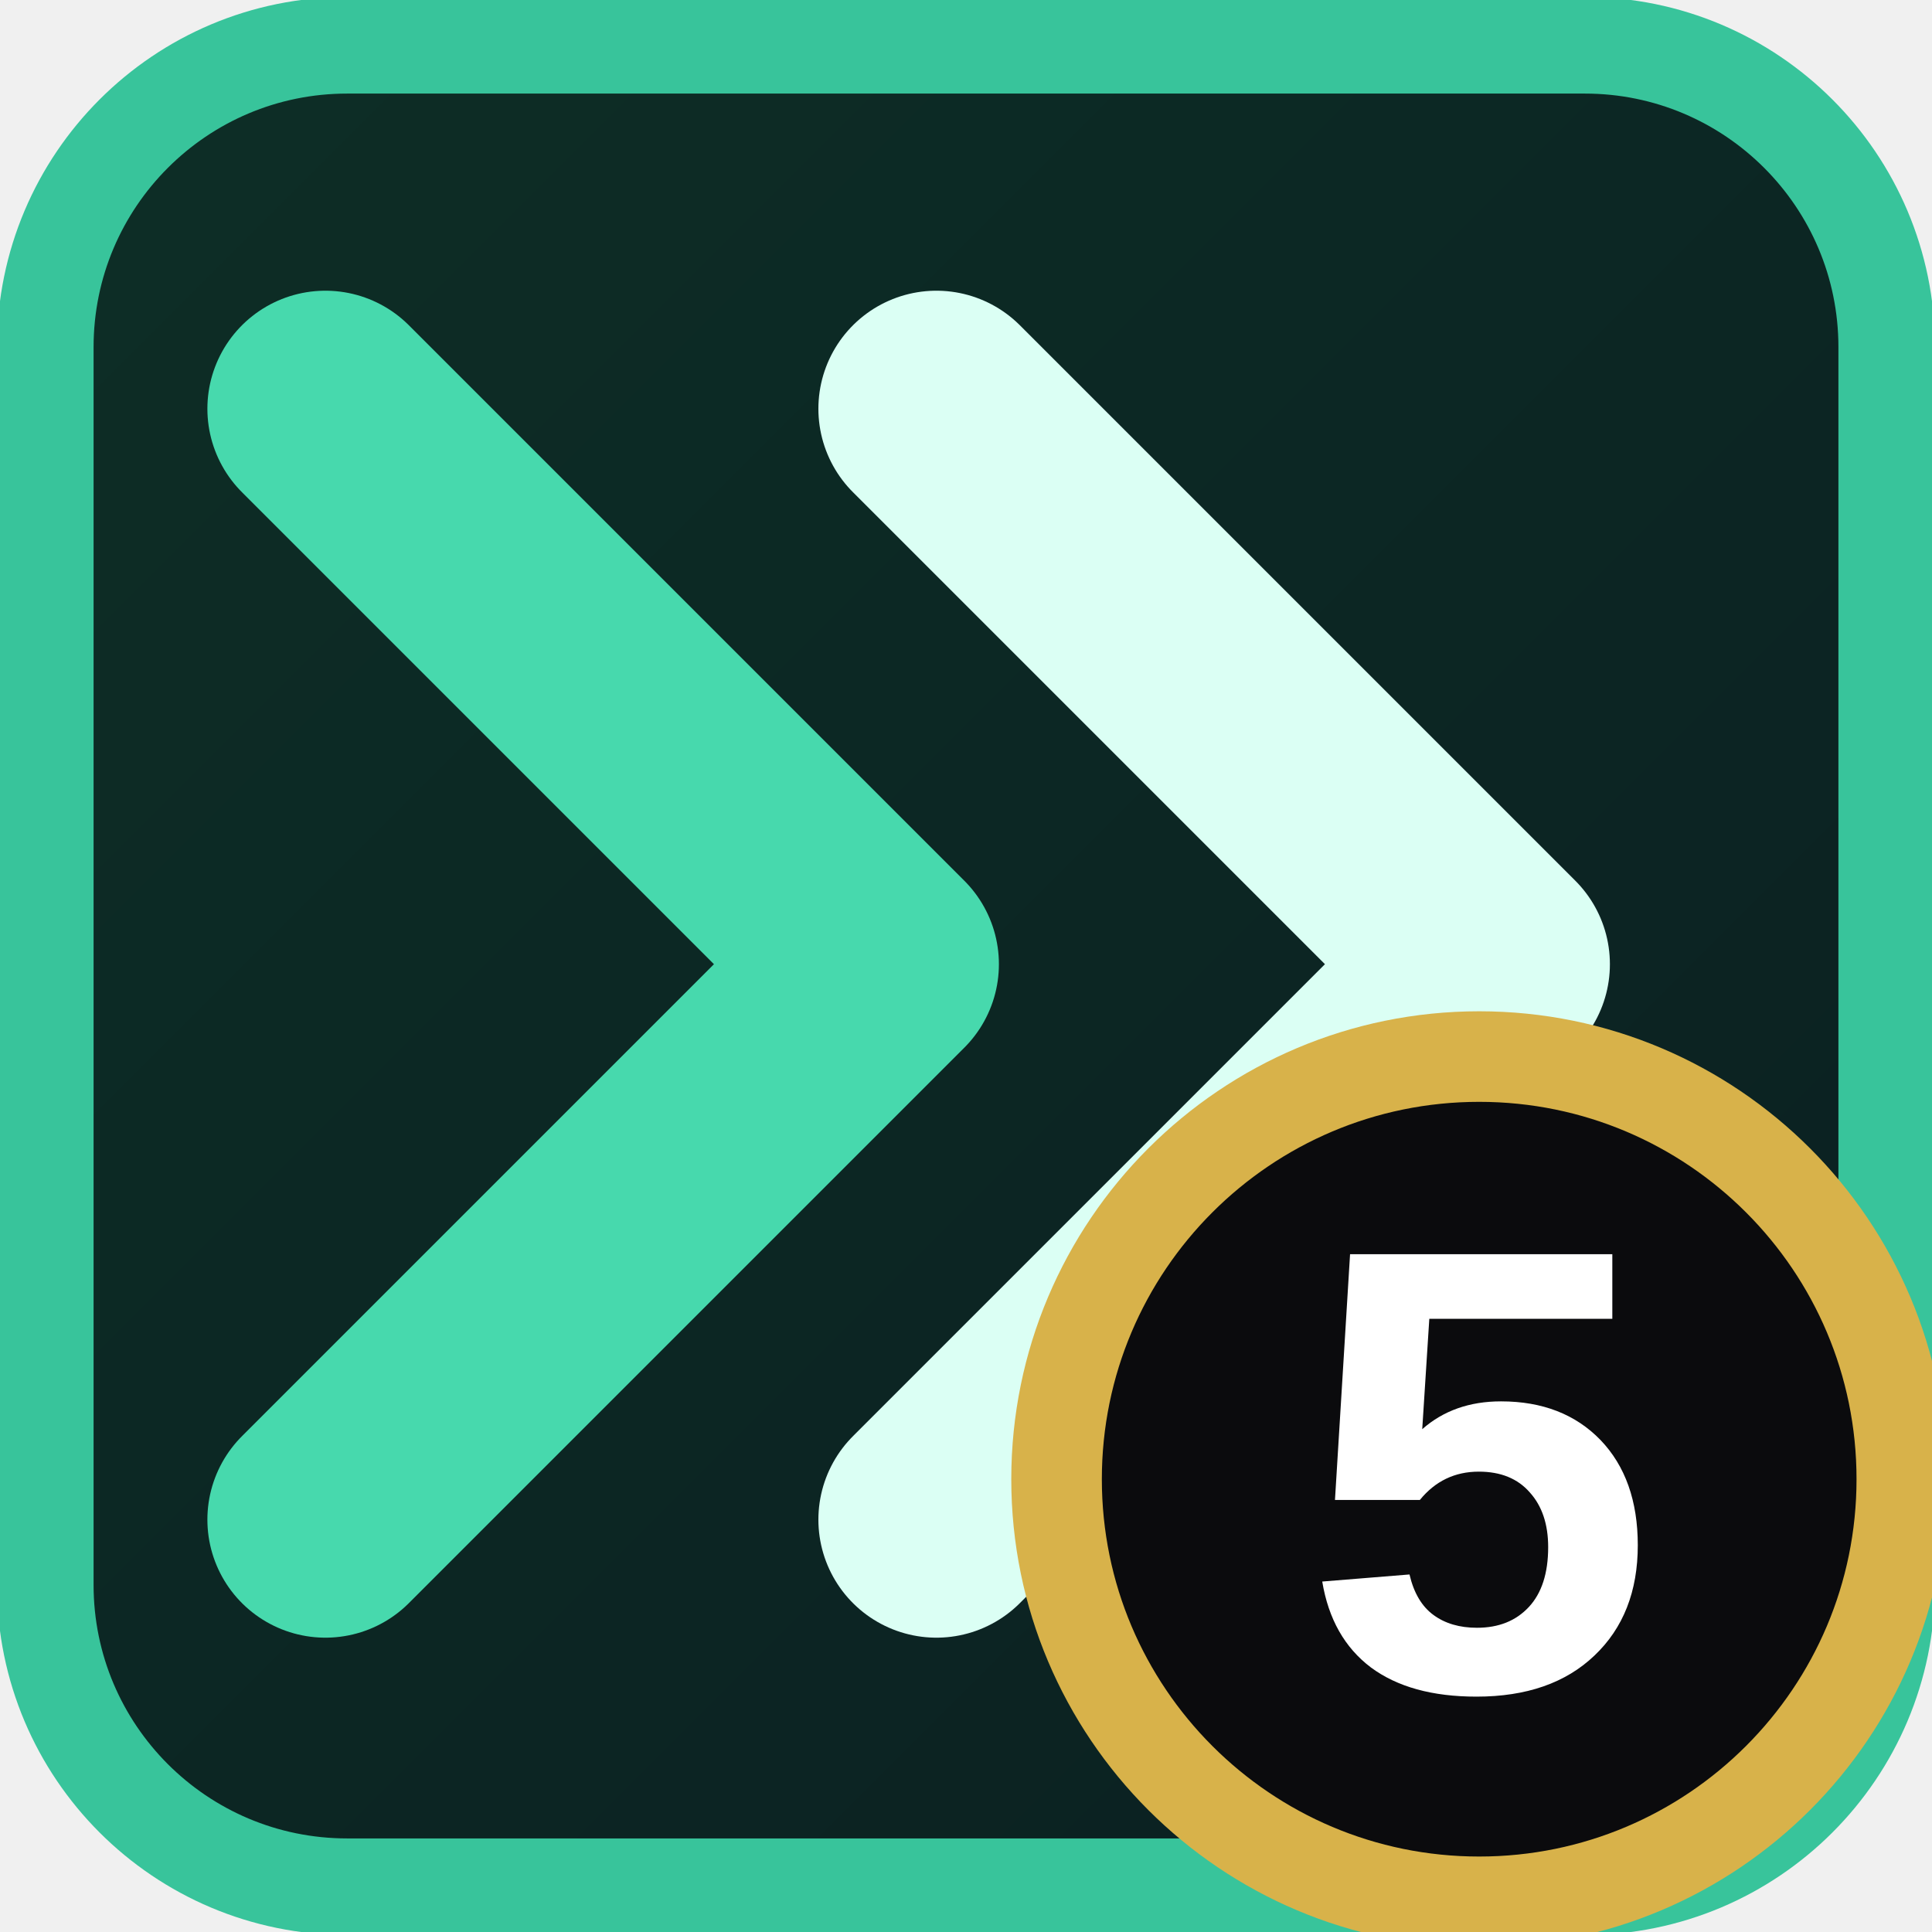
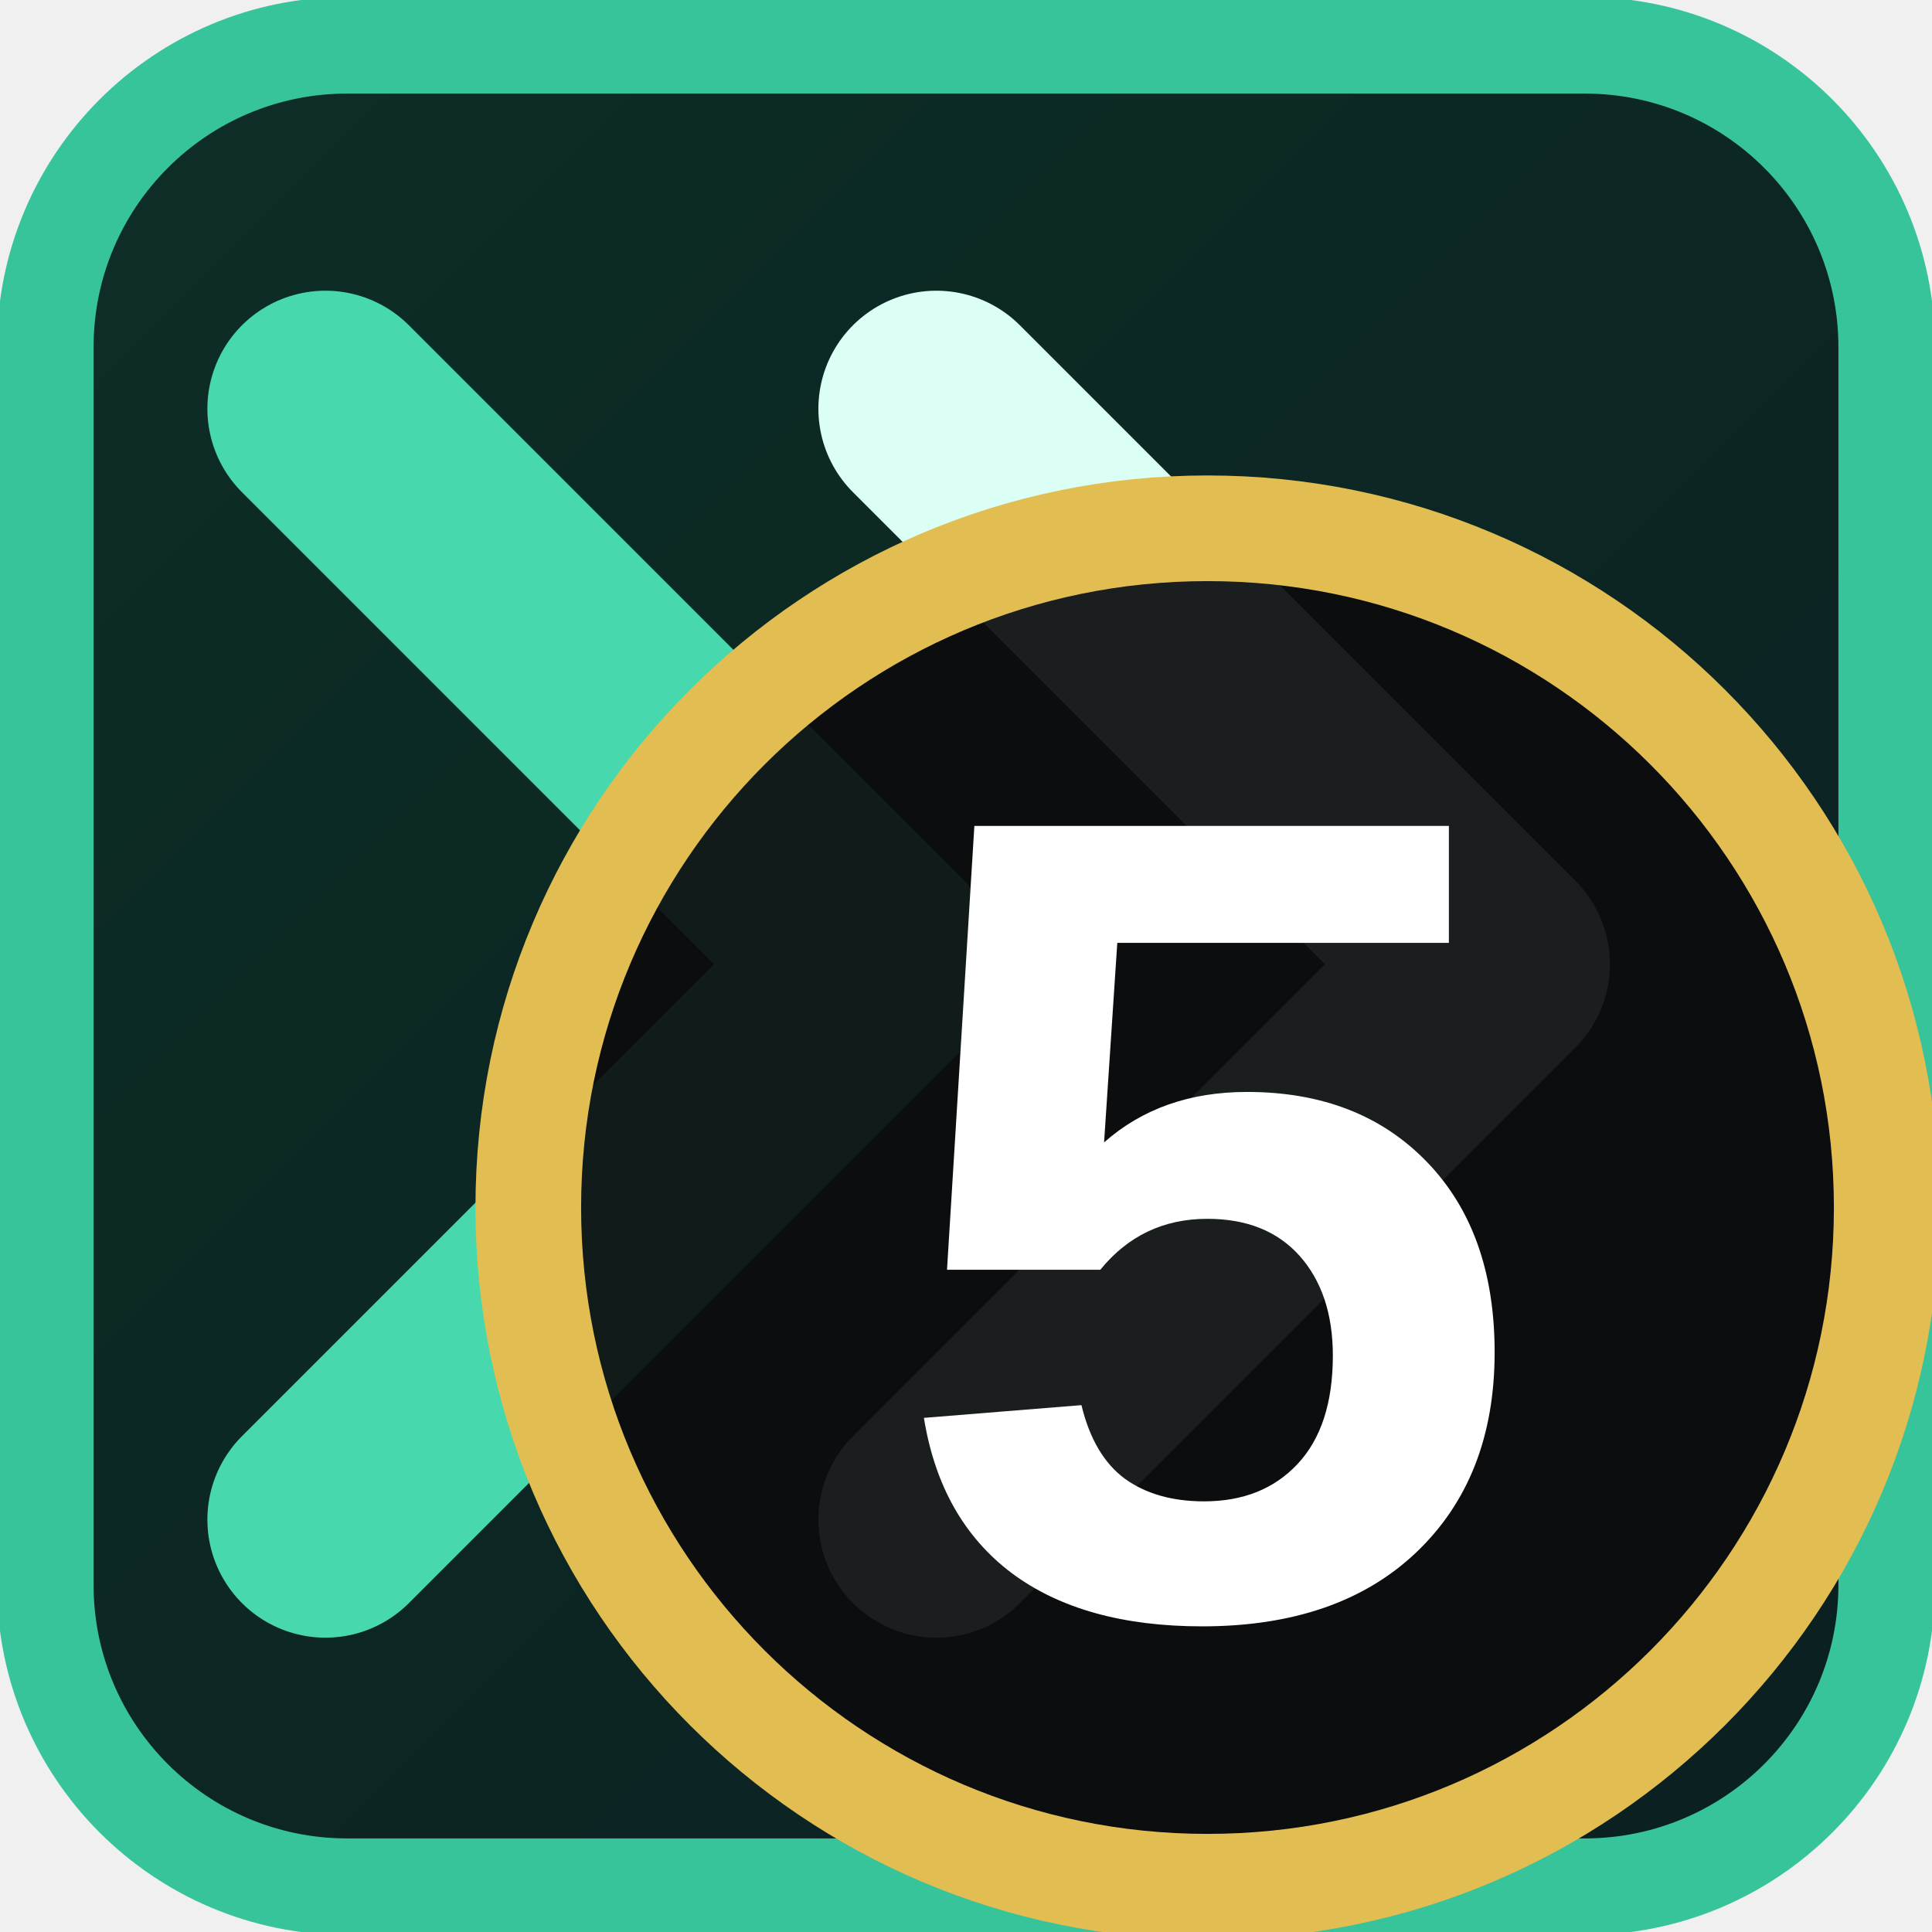
<svg xmlns="http://www.w3.org/2000/svg" viewBox="0 0 64 64" width="64" height="64">
  <defs>
    <linearGradient id="bg" x1="0%" y1="0%" x2="100%" y2="100%">
      <stop offset="0%" stop-color="#0d2e26" />
      <stop offset="100%" stop-color="#0b1f21" />
    </linearGradient>
  </defs>
  <rect x="1.5" y="1.5" width="61" height="61" rx="10" fill="url(#bg)" stroke="#38c49b" stroke-width="3.2" />
  <g transform="translate(2.5,2.5) scale(0.92)">
    <path d="M9 12 L29 32 L9 52" fill="none" stroke="#47d9ad" stroke-width="8.5" stroke-linecap="round" stroke-linejoin="round" />
    <path d="M31 12 L51 32 L31 52" fill="none" stroke="#dbfff4" stroke-width="8.5" stroke-linecap="round" stroke-linejoin="round" />
  </g>
  <g class="twod12-num">
-     <circle cx="49" cy="49" r="14" fill="#0b0b0d" stroke="#d8b24a" stroke-width="3" />
-     <text x="49" y="56" text-anchor="middle" font-family="Arial, Helvetica, sans-serif" font-size="21" font-weight="900" fill="#ffffff">5</text>
+     <circle cx="40" cy="40" r="22.5" fill="#0b0b0d" fill-opacity="0.92" stroke="#e2bd52" stroke-width="3.5" />
+     <text x="40" y="53.5" text-anchor="middle" font-family="Arial, Helvetica, sans-serif" font-size="38" font-weight="900" fill="#ffffff">5</text>
  </g>
</svg>
